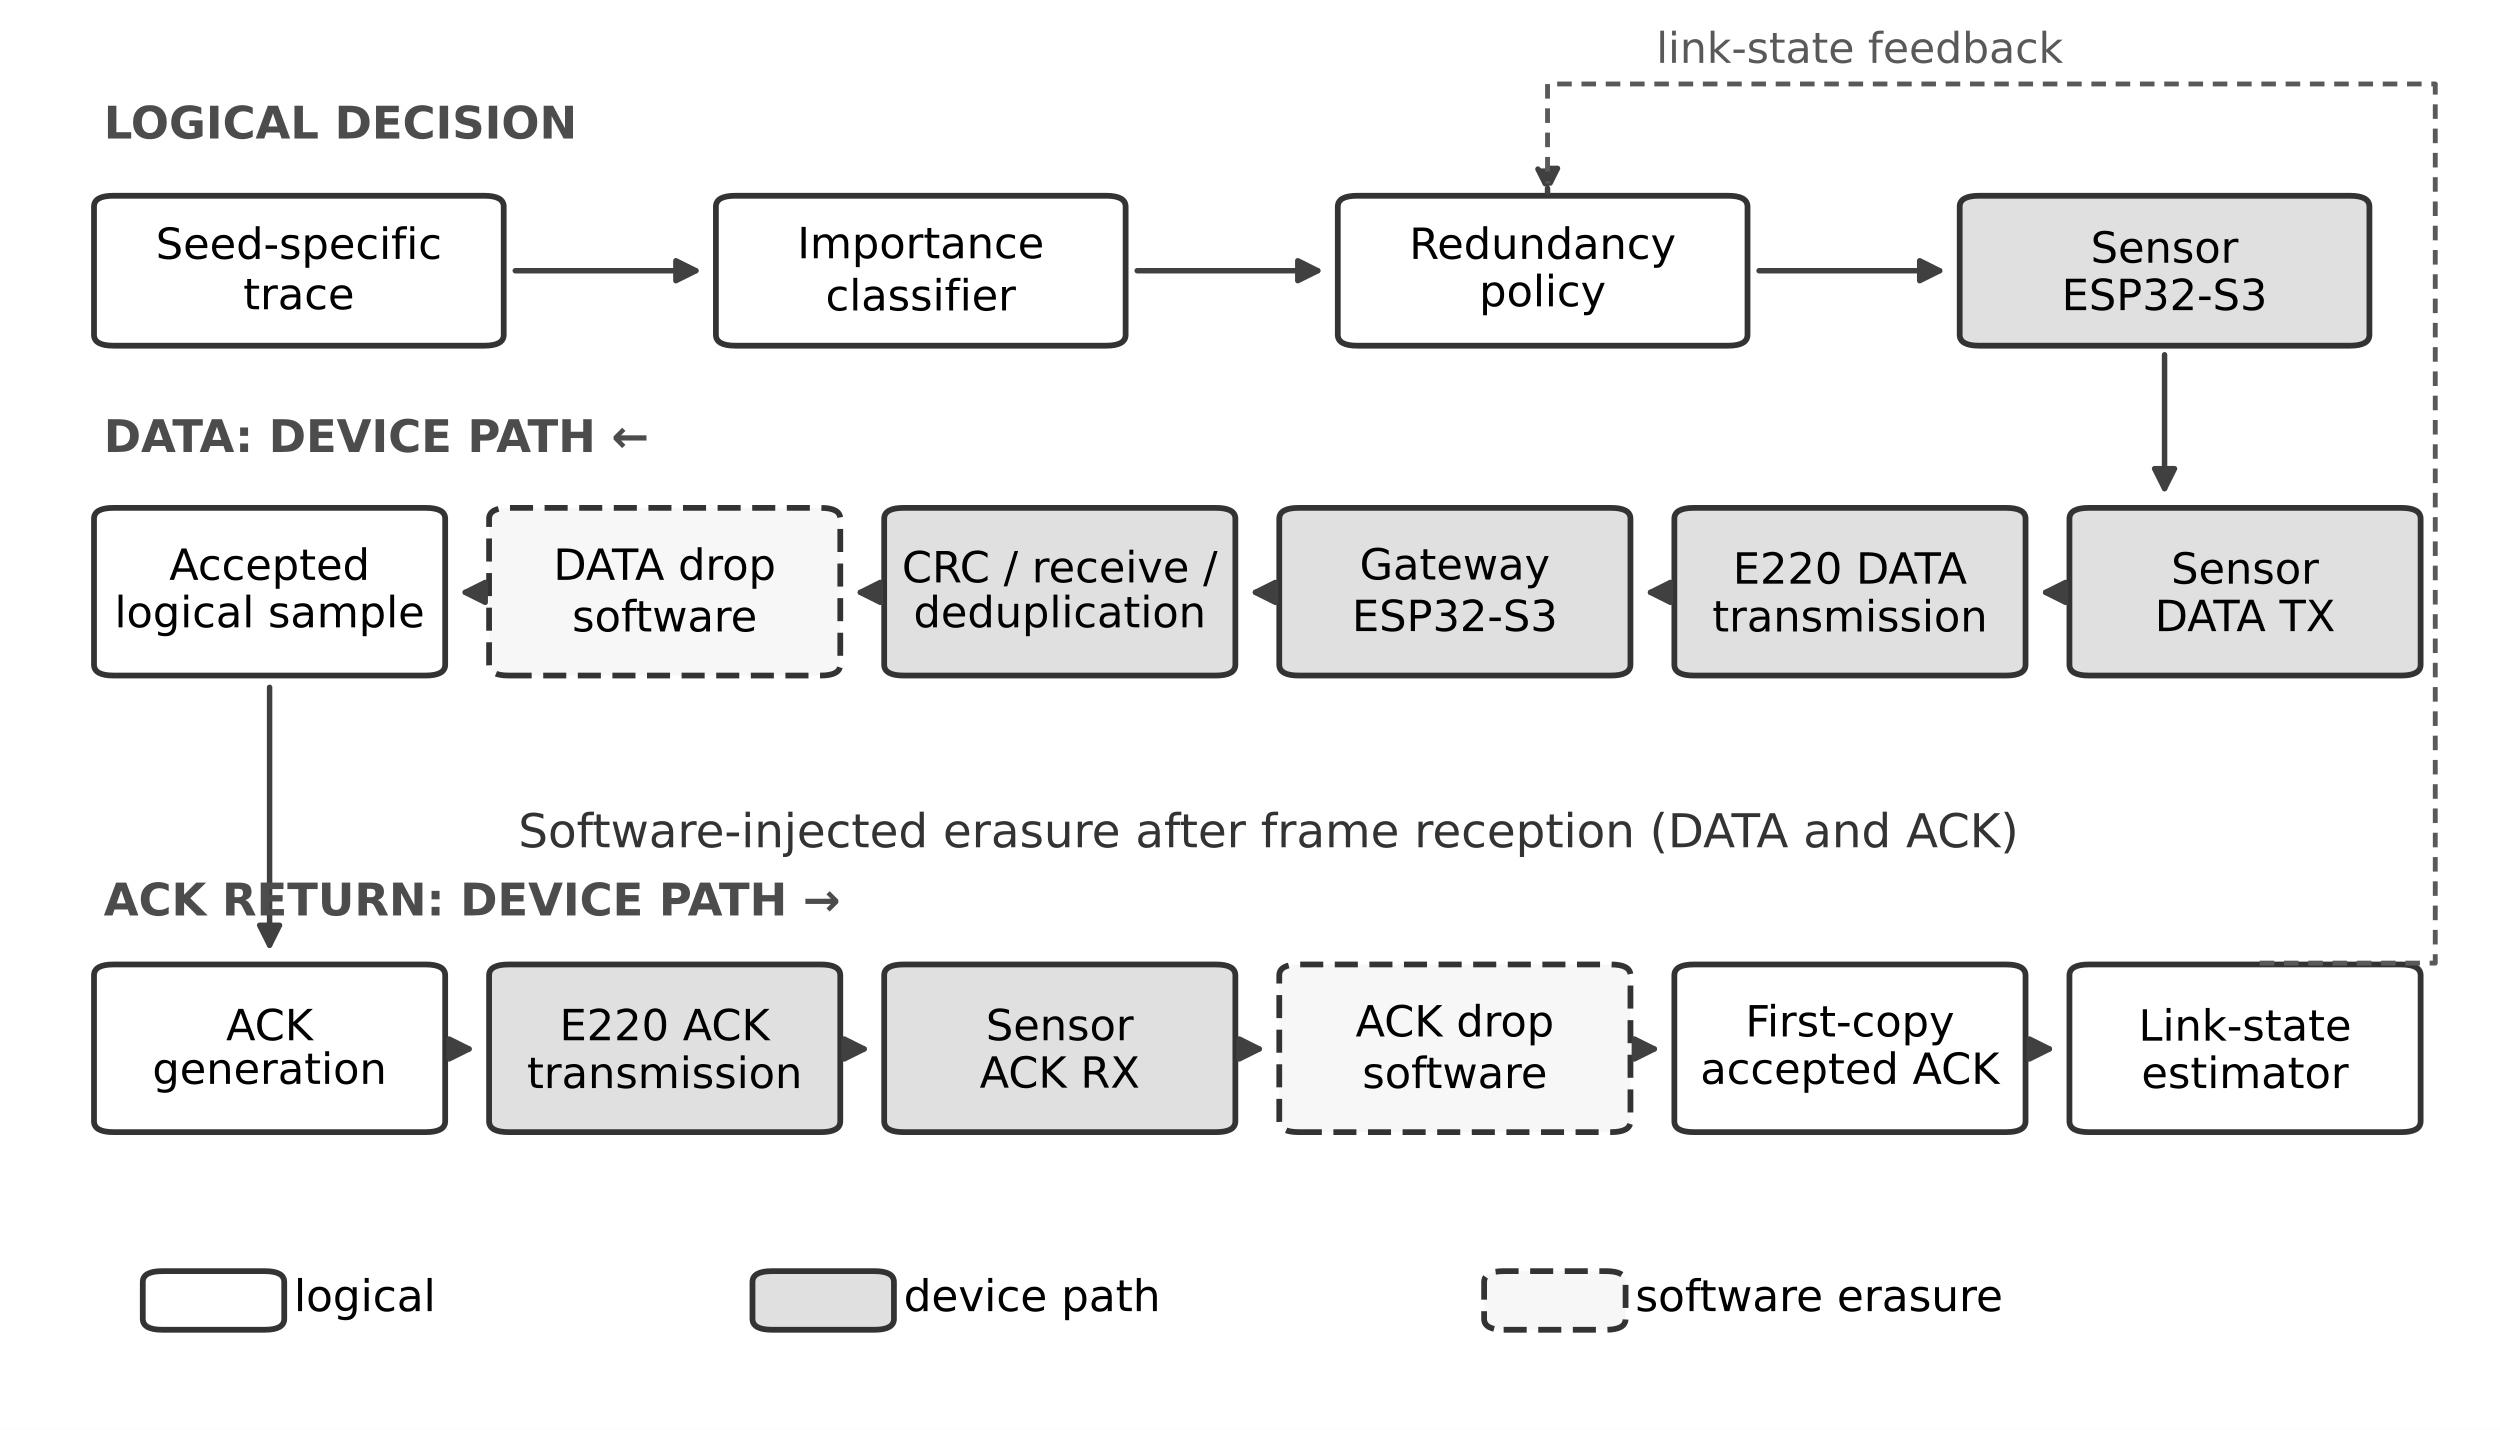
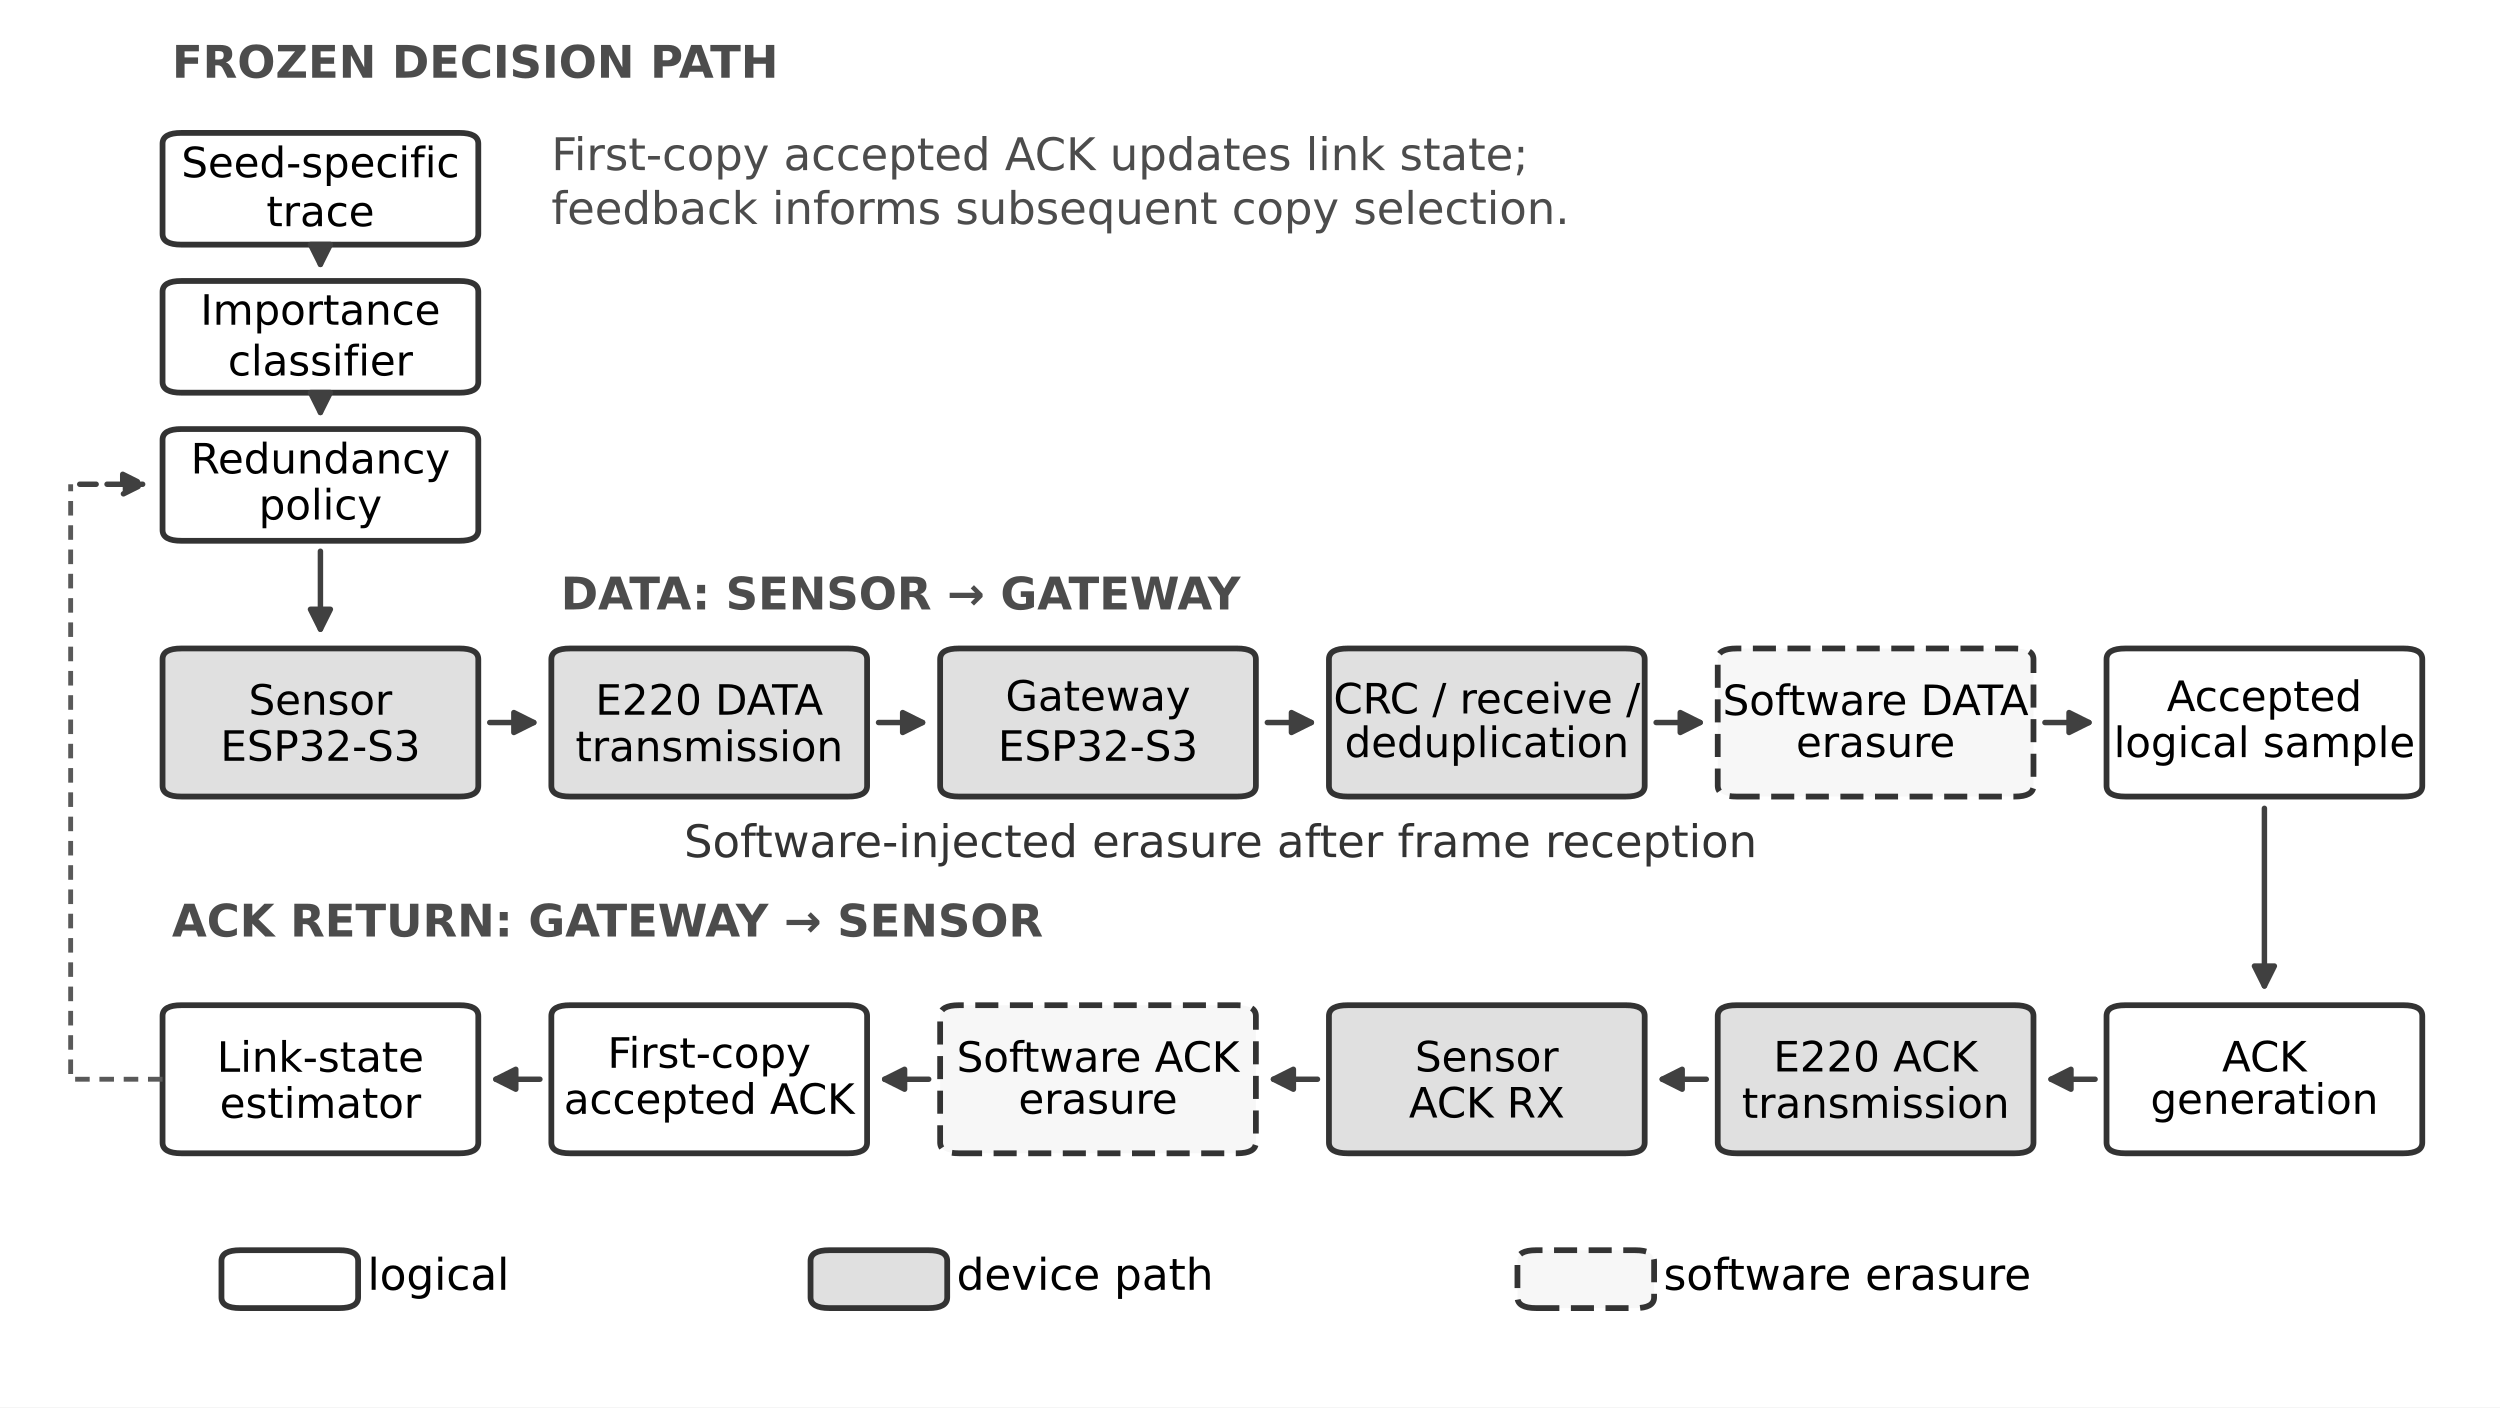
- <svg xmlns="http://www.w3.org/2000/svg" width="411.84pt" height="235.55pt" viewBox="0 0 411.84 235.55" version="1.1">
+ <svg xmlns="http://www.w3.org/2000/svg" width="411.84pt" height="231.84pt" viewBox="0 0 411.84 231.84" version="1.1">
  <defs>
    <style type="text/css">*{stroke-linejoin: round; stroke-linecap: butt}</style>
  </defs>
  <g id="figure_1">
    <g id="patch_1">
-       <path d="M 0 235.55 L 411.84 235.55 L 411.84 0 L 0 0 z " style="fill: #ffffff" />
+       <path d="M 0 231.84 L 411.84 231.84 L 411.84 0 L 0 0 z " style="fill: #ffffff" />
    </g>
    <g id="axes_1">
      <g id="patch_2">
-         <path d="M 18.7 56.947 L 79.767 56.947 Q 82.981 56.947 82.981 55.151 L 82.981 34.045 Q 82.981 32.248 79.767 32.248 L 18.7 32.248 Q 15.486 32.248 15.486 34.045 L 15.486 55.151 Q 15.486 56.947 18.7 56.947 z " clip-path="url(#pe441787629)" style="fill: #ffffff; stroke: #333333; stroke-width: 0.95; stroke-linejoin: miter" />
+         <path d="M 29.883 40.3 L 75.688 40.3 Q 78.793 40.3 78.793 38.526 L 78.793 23.668 Q 78.793 21.894 75.688 21.894 L 29.883 21.894 Q 26.778 21.894 26.778 23.668 L 26.778 38.526 Q 26.778 40.3 29.883 40.3 z " clip-path="url(#p63637d158c)" style="fill: #ffffff; stroke: #333333; stroke-width: 0.95; stroke-linejoin: miter" />
      </g>
      <g id="patch_3">
-         <path d="M 121.149 56.947 L 182.216 56.947 Q 185.43 56.947 185.43 55.151 L 185.43 34.045 Q 185.43 32.248 182.216 32.248 L 121.149 32.248 Q 117.935 32.248 117.935 34.045 L 117.935 55.151 Q 117.935 56.947 121.149 56.947 z " clip-path="url(#pe441787629)" style="fill: #ffffff; stroke: #333333; stroke-width: 0.95; stroke-linejoin: miter" />
+         <path d="M 29.883 64.693 L 75.688 64.693 Q 78.793 64.693 78.793 62.919 L 78.793 48.061 Q 78.793 46.287 75.688 46.287 L 29.883 46.287 Q 26.778 46.287 26.778 48.061 L 26.778 62.919 Q 26.778 64.693 29.883 64.693 z " clip-path="url(#p63637d158c)" style="fill: #ffffff; stroke: #333333; stroke-width: 0.95; stroke-linejoin: miter" />
      </g>
      <g id="patch_4">
-         <path d="M 223.597 56.947 L 284.665 56.947 Q 287.879 56.947 287.879 55.151 L 287.879 34.045 Q 287.879 32.248 284.665 32.248 L 223.597 32.248 Q 220.383 32.248 220.383 34.045 L 220.383 55.151 Q 220.383 56.947 223.597 56.947 z " clip-path="url(#pe441787629)" style="fill: #ffffff; stroke: #333333; stroke-width: 0.95; stroke-linejoin: miter" />
+         <path d="M 29.883 89.087 L 75.688 89.087 Q 78.793 89.087 78.793 87.313 L 78.793 72.455 Q 78.793 70.681 75.688 70.681 L 29.883 70.681 Q 26.778 70.681 26.778 72.455 L 26.778 87.313 Q 26.778 89.087 29.883 89.087 z " clip-path="url(#p63637d158c)" style="fill: #ffffff; stroke: #333333; stroke-width: 0.95; stroke-linejoin: miter" />
      </g>
      <g id="patch_5">
-         <path d="M 326.046 56.947 L 387.114 56.947 Q 390.328 56.947 390.328 55.151 L 390.328 34.045 Q 390.328 32.248 387.114 32.248 L 326.046 32.248 Q 322.832 32.248 322.832 34.045 L 322.832 55.151 Q 322.832 56.947 326.046 56.947 z " clip-path="url(#pe441787629)" style="fill: #e0e0e0; stroke: #333333; stroke-width: 0.95; stroke-linejoin: miter" />
+         <path d="M 52.785 42.024 Q 52.785 43.293 52.785 43.556 " clip-path="url(#p63637d158c)" style="fill: none; stroke: #404040; stroke-width: 0.9; stroke-linecap: round" />
+         <path d="M 54.425 40.276 L 52.785 43.556 L 51.145 40.276 z " clip-path="url(#p63637d158c)" style="fill: #404040; stroke: #404040; stroke-width: 0.9; stroke-linecap: round" />
      </g>
      <g id="patch_6">
-         <path d="M 84.887 44.598 Q 100.259 44.598 114.625 44.598 " clip-path="url(#pe441787629)" style="fill: none; stroke: #404040; stroke-width: 0.9; stroke-linecap: round" />
-         <path d="M 111.345 42.958 L 114.625 44.598 L 111.345 46.238 z " clip-path="url(#pe441787629)" style="fill: #404040; stroke: #404040; stroke-width: 0.9; stroke-linecap: round" />
+         <path d="M 52.785 66.418 Q 52.785 67.687 52.785 67.949 " clip-path="url(#p63637d158c)" style="fill: none; stroke: #404040; stroke-width: 0.9; stroke-linecap: round" />
+         <path d="M 54.425 64.669 L 52.785 67.949 L 51.145 64.669 z " clip-path="url(#p63637d158c)" style="fill: #404040; stroke: #404040; stroke-width: 0.9; stroke-linecap: round" />
      </g>
      <g id="patch_7">
-         <path d="M 187.336 44.598 Q 202.708 44.598 217.074 44.598 " clip-path="url(#pe441787629)" style="fill: none; stroke: #404040; stroke-width: 0.9; stroke-linecap: round" />
-         <path d="M 213.794 42.958 L 217.074 44.598 L 213.794 46.238 z " clip-path="url(#pe441787629)" style="fill: #404040; stroke: #404040; stroke-width: 0.9; stroke-linecap: round" />
+         <path d="M 29.883 131.221 L 75.688 131.221 Q 78.793 131.221 78.793 129.447 L 78.793 108.602 Q 78.793 106.828 75.688 106.828 L 29.883 106.828 Q 26.778 106.828 26.778 108.602 L 26.778 129.447 Q 26.778 131.221 29.883 131.221 z " clip-path="url(#p63637d158c)" style="fill: #e0e0e0; stroke: #333333; stroke-width: 0.95; stroke-linejoin: miter" />
      </g>
      <g id="patch_8">
-         <path d="M 289.784 44.598 Q 305.157 44.598 319.523 44.598 " clip-path="url(#pe441787629)" style="fill: none; stroke: #404040; stroke-width: 0.9; stroke-linecap: round" />
-         <path d="M 316.243 42.958 L 319.523 44.598 L 316.243 46.238 z " clip-path="url(#pe441787629)" style="fill: #404040; stroke: #404040; stroke-width: 0.9; stroke-linecap: round" />
+         <path d="M 93.932 131.221 L 139.736 131.221 Q 142.842 131.221 142.842 129.447 L 142.842 108.602 Q 142.842 106.828 139.736 106.828 L 93.932 106.828 Q 90.826 106.828 90.826 108.602 L 90.826 129.447 Q 90.826 131.221 93.932 131.221 z " clip-path="url(#p63637d158c)" style="fill: #e0e0e0; stroke: #333333; stroke-width: 0.95; stroke-linejoin: miter" />
      </g>
      <g id="patch_9">
-         <path d="M 18.7 111.284 L 70.125 111.284 Q 73.339 111.284 73.339 109.487 L 73.339 85.463 Q 73.339 83.666 70.125 83.666 L 18.7 83.666 Q 15.486 83.666 15.486 85.463 L 15.486 109.487 Q 15.486 111.284 18.7 111.284 z " clip-path="url(#pe441787629)" style="fill: #ffffff; stroke: #333333; stroke-width: 0.95; stroke-linejoin: miter" />
+         <path d="M 157.981 131.221 L 203.785 131.221 Q 206.89 131.221 206.89 129.447 L 206.89 108.602 Q 206.89 106.828 203.785 106.828 L 157.981 106.828 Q 154.875 106.828 154.875 108.602 L 154.875 129.447 Q 154.875 131.221 157.981 131.221 z " clip-path="url(#p63637d158c)" style="fill: #e0e0e0; stroke: #333333; stroke-width: 0.95; stroke-linejoin: miter" />
      </g>
      <g id="patch_10">
-         <path d="M 83.785 111.284 L 135.21 111.284 Q 138.424 111.284 138.424 109.487 L 138.424 85.463 Q 138.424 83.666 135.21 83.666 L 83.785 83.666 Q 80.571 83.666 80.571 85.463 L 80.571 109.487 Q 80.571 111.284 83.785 111.284 z " clip-path="url(#pe441787629)" style="fill: #f7f7f7; stroke-dasharray: 3.8,1.9; stroke-dashoffset: 0; stroke: #333333; stroke-width: 0.95; stroke-linejoin: miter" />
+         <path d="M 222.029 131.221 L 267.834 131.221 Q 270.939 131.221 270.939 129.447 L 270.939 108.602 Q 270.939 106.828 267.834 106.828 L 222.029 106.828 Q 218.924 106.828 218.924 108.602 L 218.924 129.447 Q 218.924 131.221 222.029 131.221 z " clip-path="url(#p63637d158c)" style="fill: #e0e0e0; stroke: #333333; stroke-width: 0.95; stroke-linejoin: miter" />
      </g>
      <g id="patch_11">
-         <path d="M 148.87 111.284 L 200.295 111.284 Q 203.509 111.284 203.509 109.487 L 203.509 85.463 Q 203.509 83.666 200.295 83.666 L 148.87 83.666 Q 145.656 83.666 145.656 85.463 L 145.656 109.487 Q 145.656 111.284 148.87 111.284 z " clip-path="url(#pe441787629)" style="fill: #e0e0e0; stroke: #333333; stroke-width: 0.95; stroke-linejoin: miter" />
+         <path d="M 286.078 131.221 L 331.882 131.221 Q 334.988 131.221 334.988 129.447 L 334.988 108.602 Q 334.988 106.828 331.882 106.828 L 286.078 106.828 Q 282.973 106.828 282.973 108.602 L 282.973 129.447 Q 282.973 131.221 286.078 131.221 z " clip-path="url(#p63637d158c)" style="fill: #f7f7f7; stroke-dasharray: 3.8,1.9; stroke-dashoffset: 0; stroke: #333333; stroke-width: 0.95; stroke-linejoin: miter" />
      </g>
      <g id="patch_12">
-         <path d="M 213.955 111.284 L 265.38 111.284 Q 268.595 111.284 268.595 109.487 L 268.595 85.463 Q 268.595 83.666 265.38 83.666 L 213.955 83.666 Q 210.741 83.666 210.741 85.463 L 210.741 109.487 Q 210.741 111.284 213.955 111.284 z " clip-path="url(#pe441787629)" style="fill: #e0e0e0; stroke: #333333; stroke-width: 0.95; stroke-linejoin: miter" />
+         <path d="M 350.127 131.221 L 395.931 131.221 Q 399.037 131.221 399.037 129.447 L 399.037 108.602 Q 399.037 106.828 395.931 106.828 L 350.127 106.828 Q 347.021 106.828 347.021 108.602 L 347.021 129.447 Q 347.021 131.221 350.127 131.221 z " clip-path="url(#p63637d158c)" style="fill: #ffffff; stroke: #333333; stroke-width: 0.95; stroke-linejoin: miter" />
      </g>
      <g id="patch_13">
-         <path d="M 279.04 111.284 L 330.466 111.284 Q 333.68 111.284 333.68 109.487 L 333.68 85.463 Q 333.68 83.666 330.466 83.666 L 279.04 83.666 Q 275.826 83.666 275.826 85.463 L 275.826 109.487 Q 275.826 111.284 279.04 111.284 z " clip-path="url(#pe441787629)" style="fill: #e0e0e0; stroke: #333333; stroke-width: 0.95; stroke-linejoin: miter" />
+         <path d="M 80.679 119.025 Q 84.808 119.025 87.931 119.025 " clip-path="url(#p63637d158c)" style="fill: none; stroke: #404040; stroke-width: 0.9; stroke-linecap: round" />
+         <path d="M 84.651 117.385 L 87.931 119.025 L 84.651 120.665 z " clip-path="url(#p63637d158c)" style="fill: #404040; stroke: #404040; stroke-width: 0.9; stroke-linecap: round" />
      </g>
      <g id="patch_14">
-         <path d="M 344.125 111.284 L 395.551 111.284 Q 398.765 111.284 398.765 109.487 L 398.765 85.463 Q 398.765 83.666 395.551 83.666 L 344.125 83.666 Q 340.911 83.666 340.911 85.463 L 340.911 109.487 Q 340.911 111.284 344.125 111.284 z " clip-path="url(#pe441787629)" style="fill: #e0e0e0; stroke: #333333; stroke-width: 0.95; stroke-linejoin: miter" />
+         <path d="M 144.728 119.025 Q 148.857 119.025 151.98 119.025 " clip-path="url(#p63637d158c)" style="fill: none; stroke: #404040; stroke-width: 0.9; stroke-linecap: round" />
+         <path d="M 148.7 117.385 L 151.98 119.025 L 148.7 120.665 z " clip-path="url(#p63637d158c)" style="fill: #404040; stroke: #404040; stroke-width: 0.9; stroke-linecap: round" />
      </g>
      <g id="patch_15">
-         <path d="M 338.606 97.587 Q 337.295 97.587 336.991 97.587 " clip-path="url(#pe441787629)" style="fill: none; stroke: #404040; stroke-width: 0.9; stroke-linecap: round" />
-         <path d="M 340.271 99.227 L 336.991 97.587 L 340.271 95.947 z " clip-path="url(#pe441787629)" style="fill: #404040; stroke: #404040; stroke-width: 0.9; stroke-linecap: round" />
+         <path d="M 208.776 119.025 Q 212.906 119.025 216.028 119.025 " clip-path="url(#p63637d158c)" style="fill: none; stroke: #404040; stroke-width: 0.9; stroke-linecap: round" />
+         <path d="M 212.748 117.385 L 216.028 119.025 L 212.748 120.665 z " clip-path="url(#p63637d158c)" style="fill: #404040; stroke: #404040; stroke-width: 0.9; stroke-linecap: round" />
      </g>
      <g id="patch_16">
-         <path d="M 273.52 97.587 Q 272.21 97.587 271.906 97.587 " clip-path="url(#pe441787629)" style="fill: none; stroke: #404040; stroke-width: 0.9; stroke-linecap: round" />
-         <path d="M 275.186 99.227 L 271.906 97.587 L 275.186 95.947 z " clip-path="url(#pe441787629)" style="fill: #404040; stroke: #404040; stroke-width: 0.9; stroke-linecap: round" />
+         <path d="M 272.825 119.025 Q 276.954 119.025 280.077 119.025 " clip-path="url(#p63637d158c)" style="fill: none; stroke: #404040; stroke-width: 0.9; stroke-linecap: round" />
+         <path d="M 276.797 117.385 L 280.077 119.025 L 276.797 120.665 z " clip-path="url(#p63637d158c)" style="fill: #404040; stroke: #404040; stroke-width: 0.9; stroke-linecap: round" />
      </g>
      <g id="patch_17">
-         <path d="M 208.435 97.587 Q 207.125 97.587 206.821 97.587 " clip-path="url(#pe441787629)" style="fill: none; stroke: #404040; stroke-width: 0.9; stroke-linecap: round" />
-         <path d="M 210.101 99.227 L 206.821 97.587 L 210.101 95.947 z " clip-path="url(#pe441787629)" style="fill: #404040; stroke: #404040; stroke-width: 0.9; stroke-linecap: round" />
+         <path d="M 336.874 119.025 Q 341.003 119.025 344.126 119.025 " clip-path="url(#p63637d158c)" style="fill: none; stroke: #404040; stroke-width: 0.9; stroke-linecap: round" />
+         <path d="M 340.846 117.385 L 344.126 119.025 L 340.846 120.665 z " clip-path="url(#p63637d158c)" style="fill: #404040; stroke: #404040; stroke-width: 0.9; stroke-linecap: round" />
      </g>
      <g id="patch_18">
-         <path d="M 143.35 97.587 Q 142.04 97.587 141.736 97.587 " clip-path="url(#pe441787629)" style="fill: none; stroke: #404040; stroke-width: 0.9; stroke-linecap: round" />
-         <path d="M 145.016 99.227 L 141.736 97.587 L 145.016 95.947 z " clip-path="url(#pe441787629)" style="fill: #404040; stroke: #404040; stroke-width: 0.9; stroke-linecap: round" />
+         <path d="M 52.785 90.811 Q 52.785 97.735 52.785 103.653 " clip-path="url(#p63637d158c)" style="fill: none; stroke: #404040; stroke-width: 0.9; stroke-linecap: round" />
+         <path d="M 54.425 100.373 L 52.785 103.653 L 51.145 100.373 z " clip-path="url(#p63637d158c)" style="fill: #404040; stroke: #404040; stroke-width: 0.9; stroke-linecap: round" />
      </g>
      <g id="patch_19">
-         <path d="M 78.265 97.587 Q 76.955 97.587 76.651 97.587 " clip-path="url(#pe441787629)" style="fill: none; stroke: #404040; stroke-width: 0.9; stroke-linecap: round" />
-         <path d="M 79.931 99.227 L 76.651 97.587 L 79.931 95.947 z " clip-path="url(#pe441787629)" style="fill: #404040; stroke: #404040; stroke-width: 0.9; stroke-linecap: round" />
+         <path d="M 29.883 189.988 L 75.688 189.988 Q 78.793 189.988 78.793 188.214 L 78.793 167.368 Q 78.793 165.594 75.688 165.594 L 29.883 165.594 Q 26.778 165.594 26.778 167.368 L 26.778 188.214 Q 26.778 189.988 29.883 189.988 z " clip-path="url(#p63637d158c)" style="fill: #ffffff; stroke: #333333; stroke-width: 0.95; stroke-linejoin: miter" />
      </g>
      <g id="patch_20">
-         <path d="M 356.58 58.444 Q 356.58 69.968 356.58 80.485 " clip-path="url(#pe441787629)" style="fill: none; stroke: #404040; stroke-width: 0.9; stroke-linecap: round" />
-         <path d="M 358.22 77.205 L 356.58 80.485 L 354.94 77.205 z " clip-path="url(#pe441787629)" style="fill: #404040; stroke: #404040; stroke-width: 0.9; stroke-linecap: round" />
+         <path d="M 93.932 189.988 L 139.736 189.988 Q 142.842 189.988 142.842 188.214 L 142.842 167.368 Q 142.842 165.594 139.736 165.594 L 93.932 165.594 Q 90.826 165.594 90.826 167.368 L 90.826 188.214 Q 90.826 189.988 93.932 189.988 z " clip-path="url(#p63637d158c)" style="fill: #ffffff; stroke: #333333; stroke-width: 0.95; stroke-linejoin: miter" />
      </g>
      <g id="patch_21">
-         <path d="M 18.7 186.502 L 70.125 186.502 Q 73.339 186.502 73.339 184.706 L 73.339 160.681 Q 73.339 158.884 70.125 158.884 L 18.7 158.884 Q 15.486 158.884 15.486 160.681 L 15.486 184.706 Q 15.486 186.502 18.7 186.502 z " clip-path="url(#pe441787629)" style="fill: #ffffff; stroke: #333333; stroke-width: 0.95; stroke-linejoin: miter" />
+         <path d="M 157.981 189.988 L 203.785 189.988 Q 206.89 189.988 206.89 188.214 L 206.89 167.368 Q 206.89 165.594 203.785 165.594 L 157.981 165.594 Q 154.875 165.594 154.875 167.368 L 154.875 188.214 Q 154.875 189.988 157.981 189.988 z " clip-path="url(#p63637d158c)" style="fill: #f7f7f7; stroke-dasharray: 3.8,1.9; stroke-dashoffset: 0; stroke: #333333; stroke-width: 0.95; stroke-linejoin: miter" />
      </g>
      <g id="patch_22">
-         <path d="M 83.785 186.502 L 135.21 186.502 Q 138.424 186.502 138.424 184.706 L 138.424 160.681 Q 138.424 158.884 135.21 158.884 L 83.785 158.884 Q 80.571 158.884 80.571 160.681 L 80.571 184.706 Q 80.571 186.502 83.785 186.502 z " clip-path="url(#pe441787629)" style="fill: #e0e0e0; stroke: #333333; stroke-width: 0.95; stroke-linejoin: miter" />
+         <path d="M 222.029 189.988 L 267.834 189.988 Q 270.939 189.988 270.939 188.214 L 270.939 167.368 Q 270.939 165.594 267.834 165.594 L 222.029 165.594 Q 218.924 165.594 218.924 167.368 L 218.924 188.214 Q 218.924 189.988 222.029 189.988 z " clip-path="url(#p63637d158c)" style="fill: #e0e0e0; stroke: #333333; stroke-width: 0.95; stroke-linejoin: miter" />
      </g>
      <g id="patch_23">
-         <path d="M 148.87 186.502 L 200.295 186.502 Q 203.509 186.502 203.509 184.706 L 203.509 160.681 Q 203.509 158.884 200.295 158.884 L 148.87 158.884 Q 145.656 158.884 145.656 160.681 L 145.656 184.706 Q 145.656 186.502 148.87 186.502 z " clip-path="url(#pe441787629)" style="fill: #e0e0e0; stroke: #333333; stroke-width: 0.95; stroke-linejoin: miter" />
+         <path d="M 286.078 189.988 L 331.882 189.988 Q 334.988 189.988 334.988 188.214 L 334.988 167.368 Q 334.988 165.594 331.882 165.594 L 286.078 165.594 Q 282.973 165.594 282.973 167.368 L 282.973 188.214 Q 282.973 189.988 286.078 189.988 z " clip-path="url(#p63637d158c)" style="fill: #e0e0e0; stroke: #333333; stroke-width: 0.95; stroke-linejoin: miter" />
      </g>
      <g id="patch_24">
-         <path d="M 213.955 186.502 L 265.38 186.502 Q 268.595 186.502 268.595 184.706 L 268.595 160.681 Q 268.595 158.884 265.38 158.884 L 213.955 158.884 Q 210.741 158.884 210.741 160.681 L 210.741 184.706 Q 210.741 186.502 213.955 186.502 z " clip-path="url(#pe441787629)" style="fill: #f7f7f7; stroke-dasharray: 3.8,1.9; stroke-dashoffset: 0; stroke: #333333; stroke-width: 0.95; stroke-linejoin: miter" />
+         <path d="M 350.127 189.988 L 395.931 189.988 Q 399.037 189.988 399.037 188.214 L 399.037 167.368 Q 399.037 165.594 395.931 165.594 L 350.127 165.594 Q 347.021 165.594 347.021 167.368 L 347.021 188.214 Q 347.021 189.988 350.127 189.988 z " clip-path="url(#p63637d158c)" style="fill: #ffffff; stroke: #333333; stroke-width: 0.95; stroke-linejoin: miter" />
      </g>
      <g id="patch_25">
-         <path d="M 279.04 186.502 L 330.466 186.502 Q 333.68 186.502 333.68 184.706 L 333.68 160.681 Q 333.68 158.884 330.466 158.884 L 279.04 158.884 Q 275.826 158.884 275.826 160.681 L 275.826 184.706 Q 275.826 186.502 279.04 186.502 z " clip-path="url(#pe441787629)" style="fill: #ffffff; stroke: #333333; stroke-width: 0.95; stroke-linejoin: miter" />
+         <path d="M 345.135 177.791 Q 341.006 177.791 337.883 177.791 " clip-path="url(#p63637d158c)" style="fill: none; stroke: #404040; stroke-width: 0.9; stroke-linecap: round" />
+         <path d="M 341.163 179.431 L 337.883 177.791 L 341.163 176.151 z " clip-path="url(#p63637d158c)" style="fill: #404040; stroke: #404040; stroke-width: 0.9; stroke-linecap: round" />
      </g>
      <g id="patch_26">
-         <path d="M 344.125 186.502 L 395.551 186.502 Q 398.765 186.502 398.765 184.706 L 398.765 160.681 Q 398.765 158.884 395.551 158.884 L 344.125 158.884 Q 340.911 158.884 340.911 160.681 L 340.911 184.706 Q 340.911 186.502 344.125 186.502 z " clip-path="url(#pe441787629)" style="fill: #ffffff; stroke: #333333; stroke-width: 0.95; stroke-linejoin: miter" />
+         <path d="M 281.087 177.791 Q 276.957 177.791 273.835 177.791 " clip-path="url(#p63637d158c)" style="fill: none; stroke: #404040; stroke-width: 0.9; stroke-linecap: round" />
+         <path d="M 277.115 179.431 L 273.835 177.791 L 277.115 176.151 z " clip-path="url(#p63637d158c)" style="fill: #404040; stroke: #404040; stroke-width: 0.9; stroke-linecap: round" />
      </g>
      <g id="patch_27">
-         <path d="M 75.645 172.805 Q 76.955 172.805 77.26 172.805 " clip-path="url(#pe441787629)" style="fill: none; stroke: #404040; stroke-width: 0.9; stroke-linecap: round" />
-         <path d="M 73.98 171.165 L 77.26 172.805 L 73.98 174.445 z " clip-path="url(#pe441787629)" style="fill: #404040; stroke: #404040; stroke-width: 0.9; stroke-linecap: round" />
+         <path d="M 217.038 177.791 Q 212.909 177.791 209.786 177.791 " clip-path="url(#p63637d158c)" style="fill: none; stroke: #404040; stroke-width: 0.9; stroke-linecap: round" />
+         <path d="M 213.066 179.431 L 209.786 177.791 L 213.066 176.151 z " clip-path="url(#p63637d158c)" style="fill: #404040; stroke: #404040; stroke-width: 0.9; stroke-linecap: round" />
      </g>
      <g id="patch_28">
-         <path d="M 140.73 172.805 Q 142.041 172.805 142.345 172.805 " clip-path="url(#pe441787629)" style="fill: none; stroke: #404040; stroke-width: 0.9; stroke-linecap: round" />
-         <path d="M 139.065 171.165 L 142.345 172.805 L 139.065 174.445 z " clip-path="url(#pe441787629)" style="fill: #404040; stroke: #404040; stroke-width: 0.9; stroke-linecap: round" />
+         <path d="M 152.989 177.791 Q 148.86 177.791 145.737 177.791 " clip-path="url(#p63637d158c)" style="fill: none; stroke: #404040; stroke-width: 0.9; stroke-linecap: round" />
+         <path d="M 149.017 179.431 L 145.737 177.791 L 149.017 176.151 z " clip-path="url(#p63637d158c)" style="fill: #404040; stroke: #404040; stroke-width: 0.9; stroke-linecap: round" />
      </g>
      <g id="patch_29">
-         <path d="M 205.815 172.805 Q 207.126 172.805 207.43 172.805 " clip-path="url(#pe441787629)" style="fill: none; stroke: #404040; stroke-width: 0.9; stroke-linecap: round" />
-         <path d="M 204.15 171.165 L 207.43 172.805 L 204.15 174.445 z " clip-path="url(#pe441787629)" style="fill: #404040; stroke: #404040; stroke-width: 0.9; stroke-linecap: round" />
+         <path d="M 88.94 177.791 Q 84.811 177.791 81.689 177.791 " clip-path="url(#p63637d158c)" style="fill: none; stroke: #404040; stroke-width: 0.9; stroke-linecap: round" />
+         <path d="M 84.969 179.431 L 81.689 177.791 L 84.969 176.151 z " clip-path="url(#p63637d158c)" style="fill: #404040; stroke: #404040; stroke-width: 0.9; stroke-linecap: round" />
      </g>
      <g id="patch_30">
-         <path d="M 270.9 172.805 Q 272.211 172.805 272.515 172.805 " clip-path="url(#pe441787629)" style="fill: none; stroke: #404040; stroke-width: 0.9; stroke-linecap: round" />
-         <path d="M 269.235 171.165 L 272.515 172.805 L 269.235 174.445 z " clip-path="url(#pe441787629)" style="fill: #404040; stroke: #404040; stroke-width: 0.9; stroke-linecap: round" />
+         <path d="M 373.029 133.163 Q 373.029 148.296 373.029 162.422 " clip-path="url(#p63637d158c)" style="fill: none; stroke: #404040; stroke-width: 0.9; stroke-linecap: round" />
+         <path d="M 374.669 159.142 L 373.029 162.422 L 371.389 159.142 z " clip-path="url(#p63637d158c)" style="fill: #404040; stroke: #404040; stroke-width: 0.9; stroke-linecap: round" />
      </g>
      <g id="patch_31">
-         <path d="M 335.985 172.805 Q 337.296 172.805 337.6 172.805 " clip-path="url(#pe441787629)" style="fill: none; stroke: #404040; stroke-width: 0.9; stroke-linecap: round" />
-         <path d="M 334.32 171.165 L 337.6 172.805 L 334.32 174.445 z " clip-path="url(#pe441787629)" style="fill: #404040; stroke: #404040; stroke-width: 0.9; stroke-linecap: round" />
+         <path d="M 13.136 79.773 Q 18.82 79.773 23.497 79.773 " clip-path="url(#p63637d158c)" style="fill: none; stroke-dasharray: 2.7,1.8; stroke-dashoffset: 0; stroke: #404040; stroke-width: 0.9; stroke-linecap: round" />
+         <path d="M 20.217 78.133 L 23.497 79.773 L 20.217 81.413 z " clip-path="url(#p63637d158c)" style="fill: #404040; stroke-dasharray: 2.7,1.8; stroke-dashoffset: 0; stroke: #404040; stroke-width: 0.9; stroke-linecap: round" />
      </g>
      <g id="patch_32">
-         <path d="M 44.412 113.233 Q 44.412 134.971 44.412 155.703 " clip-path="url(#pe441787629)" style="fill: none; stroke: #404040; stroke-width: 0.9; stroke-linecap: round" />
-         <path d="M 46.052 152.423 L 44.412 155.703 L 42.772 152.423 z " clip-path="url(#pe441787629)" style="fill: #404040; stroke: #404040; stroke-width: 0.9; stroke-linecap: round" />
+         <path d="M 39.587 215.49 L 55.891 215.49 Q 58.996 215.49 58.996 213.716 L 58.996 207.729 Q 58.996 205.955 55.891 205.955 L 39.587 205.955 Q 36.482 205.955 36.482 207.729 L 36.482 213.716 Q 36.482 215.49 39.587 215.49 z " clip-path="url(#p63637d158c)" style="fill: #ffffff; stroke: #333333; stroke-width: 0.95; stroke-linejoin: miter" />
      </g>
      <g id="patch_33">
-         <path d="M 254.935 31.726 Q 254.935 31.875 254.935 31.018 " clip-path="url(#pe441787629)" style="fill: none; stroke-dasharray: 2.7,1.8; stroke-dashoffset: 0; stroke: #404040; stroke-width: 0.9; stroke-linecap: round" />
-         <path d="M 256.575 27.738 L 254.935 31.018 L 253.295 27.738 z " clip-path="url(#pe441787629)" style="fill: #404040; stroke-dasharray: 2.7,1.8; stroke-dashoffset: 0; stroke: #404040; stroke-width: 0.9; stroke-linecap: round" />
+         <path d="M 136.631 215.49 L 152.934 215.49 Q 156.04 215.49 156.04 213.716 L 156.04 207.729 Q 156.04 205.955 152.934 205.955 L 136.631 205.955 Q 133.526 205.955 133.526 207.729 L 133.526 213.716 Q 133.526 215.49 136.631 215.49 z " clip-path="url(#p63637d158c)" style="fill: #e0e0e0; stroke: #333333; stroke-width: 0.95; stroke-linejoin: miter" />
      </g>
      <g id="patch_34">
-         <path d="M 26.735 219.059 L 43.609 219.059 Q 46.823 219.059 46.823 217.263 L 46.823 211.2 Q 46.823 209.404 43.609 209.404 L 26.735 209.404 Q 23.521 209.404 23.521 211.2 L 23.521 217.263 Q 23.521 219.059 26.735 219.059 z " clip-path="url(#pe441787629)" style="fill: #ffffff; stroke: #333333; stroke-width: 0.95; stroke-linejoin: miter" />
-       </g>
-       <g id="patch_35">
-         <path d="M 127.175 219.059 L 144.049 219.059 Q 147.263 219.059 147.263 217.263 L 147.263 211.2 Q 147.263 209.404 144.049 209.404 L 127.175 209.404 Q 123.961 209.404 123.961 211.2 L 123.961 217.263 Q 123.961 219.059 127.175 219.059 z " clip-path="url(#pe441787629)" style="fill: #e0e0e0; stroke: #333333; stroke-width: 0.95; stroke-linejoin: miter" />
-       </g>
-       <g id="patch_36">
-         <path d="M 247.703 219.059 L 264.577 219.059 Q 267.791 219.059 267.791 217.263 L 267.791 211.2 Q 267.791 209.404 264.577 209.404 L 247.703 209.404 Q 244.489 209.404 244.489 211.2 L 244.489 217.263 Q 244.489 219.059 247.703 219.059 z " clip-path="url(#pe441787629)" style="fill: #f7f7f7; stroke-dasharray: 3.8,1.9; stroke-dashoffset: 0; stroke: #333333; stroke-width: 0.95; stroke-linejoin: miter" />
+         <path d="M 253.083 215.49 L 269.386 215.49 Q 272.492 215.49 272.492 213.716 L 272.492 207.729 Q 272.492 205.955 269.386 205.955 L 253.083 205.955 Q 249.978 205.955 249.978 207.729 L 249.978 213.716 Q 249.978 215.49 253.083 215.49 z " clip-path="url(#p63637d158c)" style="fill: #f7f7f7; stroke-dasharray: 3.8,1.9; stroke-dashoffset: 0; stroke: #333333; stroke-width: 0.95; stroke-linejoin: miter" />
      </g>
      <g id="line2d_1">
-         <path d="M 372.249 158.66 L 401.175 158.66 L 401.175 13.837 L 254.935 13.837 L 254.935 30.228 " clip-path="url(#pe441787629)" style="fill: none; stroke-dasharray: 2.4,1.6; stroke-dashoffset: 0; stroke: #595959; stroke-width: 0.8" />
+         <path d="M 26.778 177.791 L 11.639 177.791 L 11.639 79.773 " clip-path="url(#p63637d158c)" style="fill: none; stroke-dasharray: 2.4,1.6; stroke-dashoffset: 0; stroke: #595959; stroke-width: 0.8" />
      </g>
      <g id="text_1">
-         <text style="font-weight: 700; font-size: 7.4px; font-family: 'DejaVu Sans'; text-anchor: start; fill: #4c4c4c" x="17.093" y="22.818" transform="rotate(-0 17.0928 22.81808)">LOGICAL DECISION</text>
+         <text style="font-weight: 700; font-size: 7.4px; font-family: 'DejaVu Sans'; text-anchor: start; fill: #4c4c4c" x="28.33" y="12.802" transform="rotate(-0 28.33044 12.8016)">FROZEN DECISION PATH</text>
      </g>
      <g id="text_2">
-         <text style="font-size: 7.1px; font-family: 'DejaVu Sans'" transform="translate(25.66326 42.65184)">Seed-specific</text>
-         <text style="font-size: 7.1px; font-family: 'DejaVu Sans'" transform="translate(40.07072 50.94498)">trace</text>
+         <text style="font-size: 6.9px; font-family: 'DejaVu Sans'" transform="translate(29.87901 29.20577)">Seed-specific</text>
+         <text style="font-size: 6.9px; font-family: 'DejaVu Sans'" transform="translate(43.88062 37.26529)">trace</text>
      </g>
      <g id="text_3">
-         <text style="font-size: 7.1px; font-family: 'DejaVu Sans'" transform="translate(131.3387 42.54257)">Importance</text>
-         <text style="font-size: 7.1px; font-family: 'DejaVu Sans'" transform="translate(136.0042 51.14966)">classifier</text>
+         <text style="font-size: 6.9px; font-family: 'DejaVu Sans'" transform="translate(33.01474 53.49317)">Importance</text>
+         <text style="font-size: 6.9px; font-family: 'DejaVu Sans'" transform="translate(37.54879 61.85781)">classifier</text>
      </g>
      <g id="text_4">
-         <text style="font-size: 7.1px; font-family: 'DejaVu Sans'" transform="translate(232.1539 42.65184)">Redundancy</text>
-         <text style="font-size: 7.1px; font-family: 'DejaVu Sans'" transform="translate(243.6798 50.46184)">policy</text>
+         <text style="font-size: 6.9px; font-family: 'DejaVu Sans'" transform="translate(31.4272 77.99297)">Redundancy</text>
+         <text style="font-size: 6.9px; font-family: 'DejaVu Sans'" transform="translate(42.62838 85.58297)">policy</text>
      </g>
      <g id="text_5">
-         <text style="font-size: 7.1px; font-family: 'DejaVu Sans'" transform="translate(344.4113 43.27698)">Sensor</text>
-         <text style="font-size: 7.1px; font-family: 'DejaVu Sans'" transform="translate(339.6321 51.08698)">ESP32-S3</text>
+         <text style="font-weight: 700; font-size: 7.4px; font-family: 'DejaVu Sans'; text-anchor: start; fill: #4c4c4c" x="92.379" y="100.397" transform="rotate(-0 92.37913 100.3968)">DATA: SENSOR → GATEWAY</text>
      </g>
      <g id="text_6">
-         <text style="font-weight: 700; font-size: 7.4px; font-family: 'DejaVu Sans'; text-anchor: start; fill: #4c4c4c" x="17.093" y="74.46" transform="rotate(-0 17.0928 74.46044)">DATA: DEVICE PATH ←</text>
+         <text style="font-size: 6.9px; font-family: 'DejaVu Sans'" transform="translate(40.95944 117.7411)">Sensor</text>
+         <text style="font-size: 6.9px; font-family: 'DejaVu Sans'" transform="translate(36.31488 125.3311)">ESP32-S3</text>
      </g>
      <g id="text_7">
-         <text style="font-size: 7.1px; font-family: 'DejaVu Sans'" transform="translate(27.87447 95.52913)">Accepted</text>
-         <text style="font-size: 7.1px; font-family: 'DejaVu Sans'" transform="translate(18.86524 103.3391)">logical sample</text>
+         <text style="font-size: 6.9px; font-family: 'DejaVu Sans'" transform="translate(98.08495 117.7411)">E220 DATA</text>
+         <text style="font-size: 6.9px; font-family: 'DejaVu Sans'" transform="translate(94.79613 125.392)">transmission</text>
      </g>
      <g id="text_8">
-         <text style="font-size: 7.1px; font-family: 'DejaVu Sans'" transform="translate(91.16351 95.52913)">DATA drop</text>
-         <text style="font-size: 7.1px; font-family: 'DejaVu Sans'" transform="translate(94.25257 104.0269)">software</text>
+         <text style="font-size: 6.9px; font-family: 'DejaVu Sans'" transform="translate(165.6424 117.0727)">Gateway</text>
+         <text style="font-size: 6.9px; font-family: 'DejaVu Sans'" transform="translate(164.4123 125.3311)">ESP32-S3</text>
      </g>
      <g id="text_9">
-         <text style="font-size: 7.1px; font-family: 'DejaVu Sans'" transform="translate(148.5851 95.93793)">CRC / receive /</text>
-         <text style="font-size: 7.1px; font-family: 'DejaVu Sans'" transform="translate(150.4877 103.3391)">deduplication</text>
+         <text style="font-size: 6.9px; font-family: 'DejaVu Sans'" transform="translate(219.6662 117.5309)">CRC / receive /</text>
+         <text style="font-size: 6.9px; font-family: 'DejaVu Sans'" transform="translate(221.5151 124.7236)">deduplication</text>
      </g>
      <g id="text_10">
-         <text style="font-size: 7.1px; font-family: 'DejaVu Sans'" transform="translate(223.9857 95.46645)">Gateway</text>
-         <text style="font-size: 7.1px; font-family: 'DejaVu Sans'" transform="translate(222.7199 103.9643)">ESP32-S3</text>
+         <text style="font-size: 6.9px; font-family: 'DejaVu Sans'" transform="translate(283.7876 117.802)">Software DATA</text>
+         <text style="font-size: 6.9px; font-family: 'DejaVu Sans'" transform="translate(295.8761 124.7026)">erasure</text>
      </g>
      <g id="text_11">
-         <text style="font-size: 7.1px; font-family: 'DejaVu Sans'" transform="translate(285.4604 96.15426)">E220 DATA</text>
-         <text style="font-size: 7.1px; font-family: 'DejaVu Sans'" transform="translate(282.0762 104.0269)">transmission</text>
+         <text style="font-size: 6.9px; font-family: 'DejaVu Sans'" transform="translate(356.9567 117.1336)">Accepted</text>
+         <text style="font-size: 6.9px; font-family: 'DejaVu Sans'" transform="translate(348.2013 124.7236)">logical sample</text>
      </g>
      <g id="text_12">
-         <text style="font-size: 7.1px; font-family: 'DejaVu Sans'" transform="translate(357.6693 96.15426)">Sensor</text>
-         <text style="font-size: 7.1px; font-family: 'DejaVu Sans'" transform="translate(354.9647 103.9681)">DATA TX</text>
+         <text style="font-size: 7.4px; font-family: 'DejaVu Sans'; text-anchor: middle; fill: #333333" x="201.068" y="141.201" transform="rotate(-0 201.0678 141.2006)">Software-injected erasure after frame reception</text>
      </g>
      <g id="text_13">
-         <text style="font-size: 7.7px; font-family: 'DejaVu Sans'; text-anchor: start; fill: #333333" x="85.392" y="139.575" transform="rotate(-0 85.392 139.5747)">Software-injected erasure after frame reception (DATA and ACK)</text>
+         <text style="font-weight: 700; font-size: 7.4px; font-family: 'DejaVu Sans'; text-anchor: start; fill: #4c4c4c" x="28.33" y="154.284" transform="rotate(-0 28.33044 154.2845)">ACK RETURN: GATEWAY → SENSOR</text>
      </g>
      <g id="text_14">
-         <text style="font-weight: 700; font-size: 7.4px; font-family: 'DejaVu Sans'; text-anchor: start; fill: #4c4c4c" x="17.093" y="150.801" transform="rotate(-0 17.0928 150.8013)">ACK RETURN: DEVICE PATH →</text>
+         <text style="font-size: 6.9px; font-family: 'DejaVu Sans'" transform="translate(35.73646 176.5684)">Link-state</text>
+         <text style="font-size: 6.9px; font-family: 'DejaVu Sans'" transform="translate(36.1979 184.1584)">estimator</text>
      </g>
      <g id="text_15">
-         <text style="font-size: 7.1px; font-family: 'DejaVu Sans'" transform="translate(37.23926 171.3725)">ACK</text>
-         <text style="font-size: 7.1px; font-family: 'DejaVu Sans'" transform="translate(25.10547 178.5573)">generation</text>
+         <text style="font-size: 6.9px; font-family: 'DejaVu Sans'" transform="translate(100.0897 175.9)">First-copy</text>
+         <text style="font-size: 6.9px; font-family: 'DejaVu Sans'" transform="translate(92.87977 183.49)">accepted ACK</text>
      </g>
      <g id="text_16">
-         <text style="font-size: 7.1px; font-family: 'DejaVu Sans'" transform="translate(92.17693 171.3725)">E220 ACK</text>
-         <text style="font-size: 7.1px; font-family: 'DejaVu Sans'" transform="translate(86.82087 179.2452)">transmission</text>
+         <text style="font-size: 6.9px; font-family: 'DejaVu Sans'" transform="translate(157.6066 176.5684)">Software ACK</text>
+         <text style="font-size: 6.9px; font-family: 'DejaVu Sans'" transform="translate(167.7787 183.469)">erasure</text>
      </g>
      <g id="text_17">
-         <text style="font-size: 7.1px; font-family: 'DejaVu Sans'" transform="translate(162.414 171.3725)">Sensor</text>
-         <text style="font-size: 7.1px; font-family: 'DejaVu Sans'" transform="translate(161.3828 179.1825)">ACK RX</text>
+         <text style="font-size: 6.9px; font-family: 'DejaVu Sans'" transform="translate(233.1055 176.5075)">Sensor</text>
+         <text style="font-size: 6.9px; font-family: 'DejaVu Sans'" transform="translate(232.1034 184.0975)">ACK RX</text>
      </g>
      <g id="text_18">
-         <text style="font-size: 7.1px; font-family: 'DejaVu Sans'" transform="translate(223.3057 170.7473)">ACK drop</text>
-         <text style="font-size: 7.1px; font-family: 'DejaVu Sans'" transform="translate(224.4228 179.2452)">software</text>
+         <text style="font-size: 6.9px; font-family: 'DejaVu Sans'" transform="translate(292.1474 176.5075)">E220 ACK</text>
+         <text style="font-size: 6.9px; font-family: 'DejaVu Sans'" transform="translate(286.9422 184.1584)">transmission</text>
      </g>
      <g id="text_19">
-         <text style="font-size: 7.1px; font-family: 'DejaVu Sans'" transform="translate(287.5233 170.7473)">First-copy</text>
-         <text style="font-size: 7.1px; font-family: 'DejaVu Sans'" transform="translate(280.1043 178.5573)">accepted ACK</text>
+         <text style="font-size: 6.9px; font-family: 'DejaVu Sans'" transform="translate(366.0577 176.5075)">ACK</text>
+         <text style="font-size: 6.9px; font-family: 'DejaVu Sans'" transform="translate(354.2657 183.49)">generation</text>
      </g>
      <g id="text_20">
-         <text style="font-size: 7.1px; font-family: 'DejaVu Sans'" transform="translate(352.295 171.4352)">Link-state</text>
-         <text style="font-size: 7.1px; font-family: 'DejaVu Sans'" transform="translate(352.7698 179.2452)">estimator</text>
+         <text style="font-size: 7.4px; font-family: 'DejaVu Sans'; fill: #4c4c4c" transform="translate(90.82644 28.02394)">First-copy accepted ACK updates link state;</text>
+         <text style="font-size: 7.4px; font-family: 'DejaVu Sans'; fill: #4c4c4c" transform="translate(90.82644 36.90597)">feedback informs subsequent copy selection.</text>
      </g>
      <g id="text_21">
-         <text style="font-size: 7px; font-family: 'DejaVu Sans'; text-anchor: middle; fill: #595959" x="306.36" y="10.359" transform="rotate(-0 306.36 10.35891)">link-state feedback</text>
+         <text style="font-size: 7.2px; font-family: 'DejaVu Sans'; text-anchor: start" x="60.549" y="212.482" transform="rotate(-0 60.54887 212.4821)">logical</text>
      </g>
      <g id="text_22">
-         <text style="font-size: 7.2px; font-family: 'DejaVu Sans'; text-anchor: start" x="48.43" y="215.99" transform="rotate(-0 48.43008 215.9899)">logical</text>
+         <text style="font-size: 7.2px; font-family: 'DejaVu Sans'; text-anchor: start" x="157.592" y="212.482" transform="rotate(-0 157.5923 212.4821)">device path</text>
      </g>
      <g id="text_23">
-         <text style="font-size: 7.2px; font-family: 'DejaVu Sans'; text-anchor: start" x="148.87" y="215.99" transform="rotate(-0 148.8701 215.9899)">device path</text>
-       </g>
-       <g id="text_24">
-         <text style="font-size: 7.2px; font-family: 'DejaVu Sans'; text-anchor: start" x="269.398" y="215.99" transform="rotate(-0 269.3981 215.9899)">software erasure</text>
+         <text style="font-size: 7.2px; font-family: 'DejaVu Sans'; text-anchor: start" x="274.045" y="212.482" transform="rotate(-0 274.0445 212.4821)">software erasure</text>
      </g>
    </g>
  </g>
  <defs>
-     <clipPath id="pe441787629">
-       <rect x="5.04" y="5.978" width="401.76" height="224.532" />
+     <clipPath id="p63637d158c">
+       <rect x="5.04" y="5.04" width="401.76" height="221.76" />
    </clipPath>
  </defs>
</svg>
